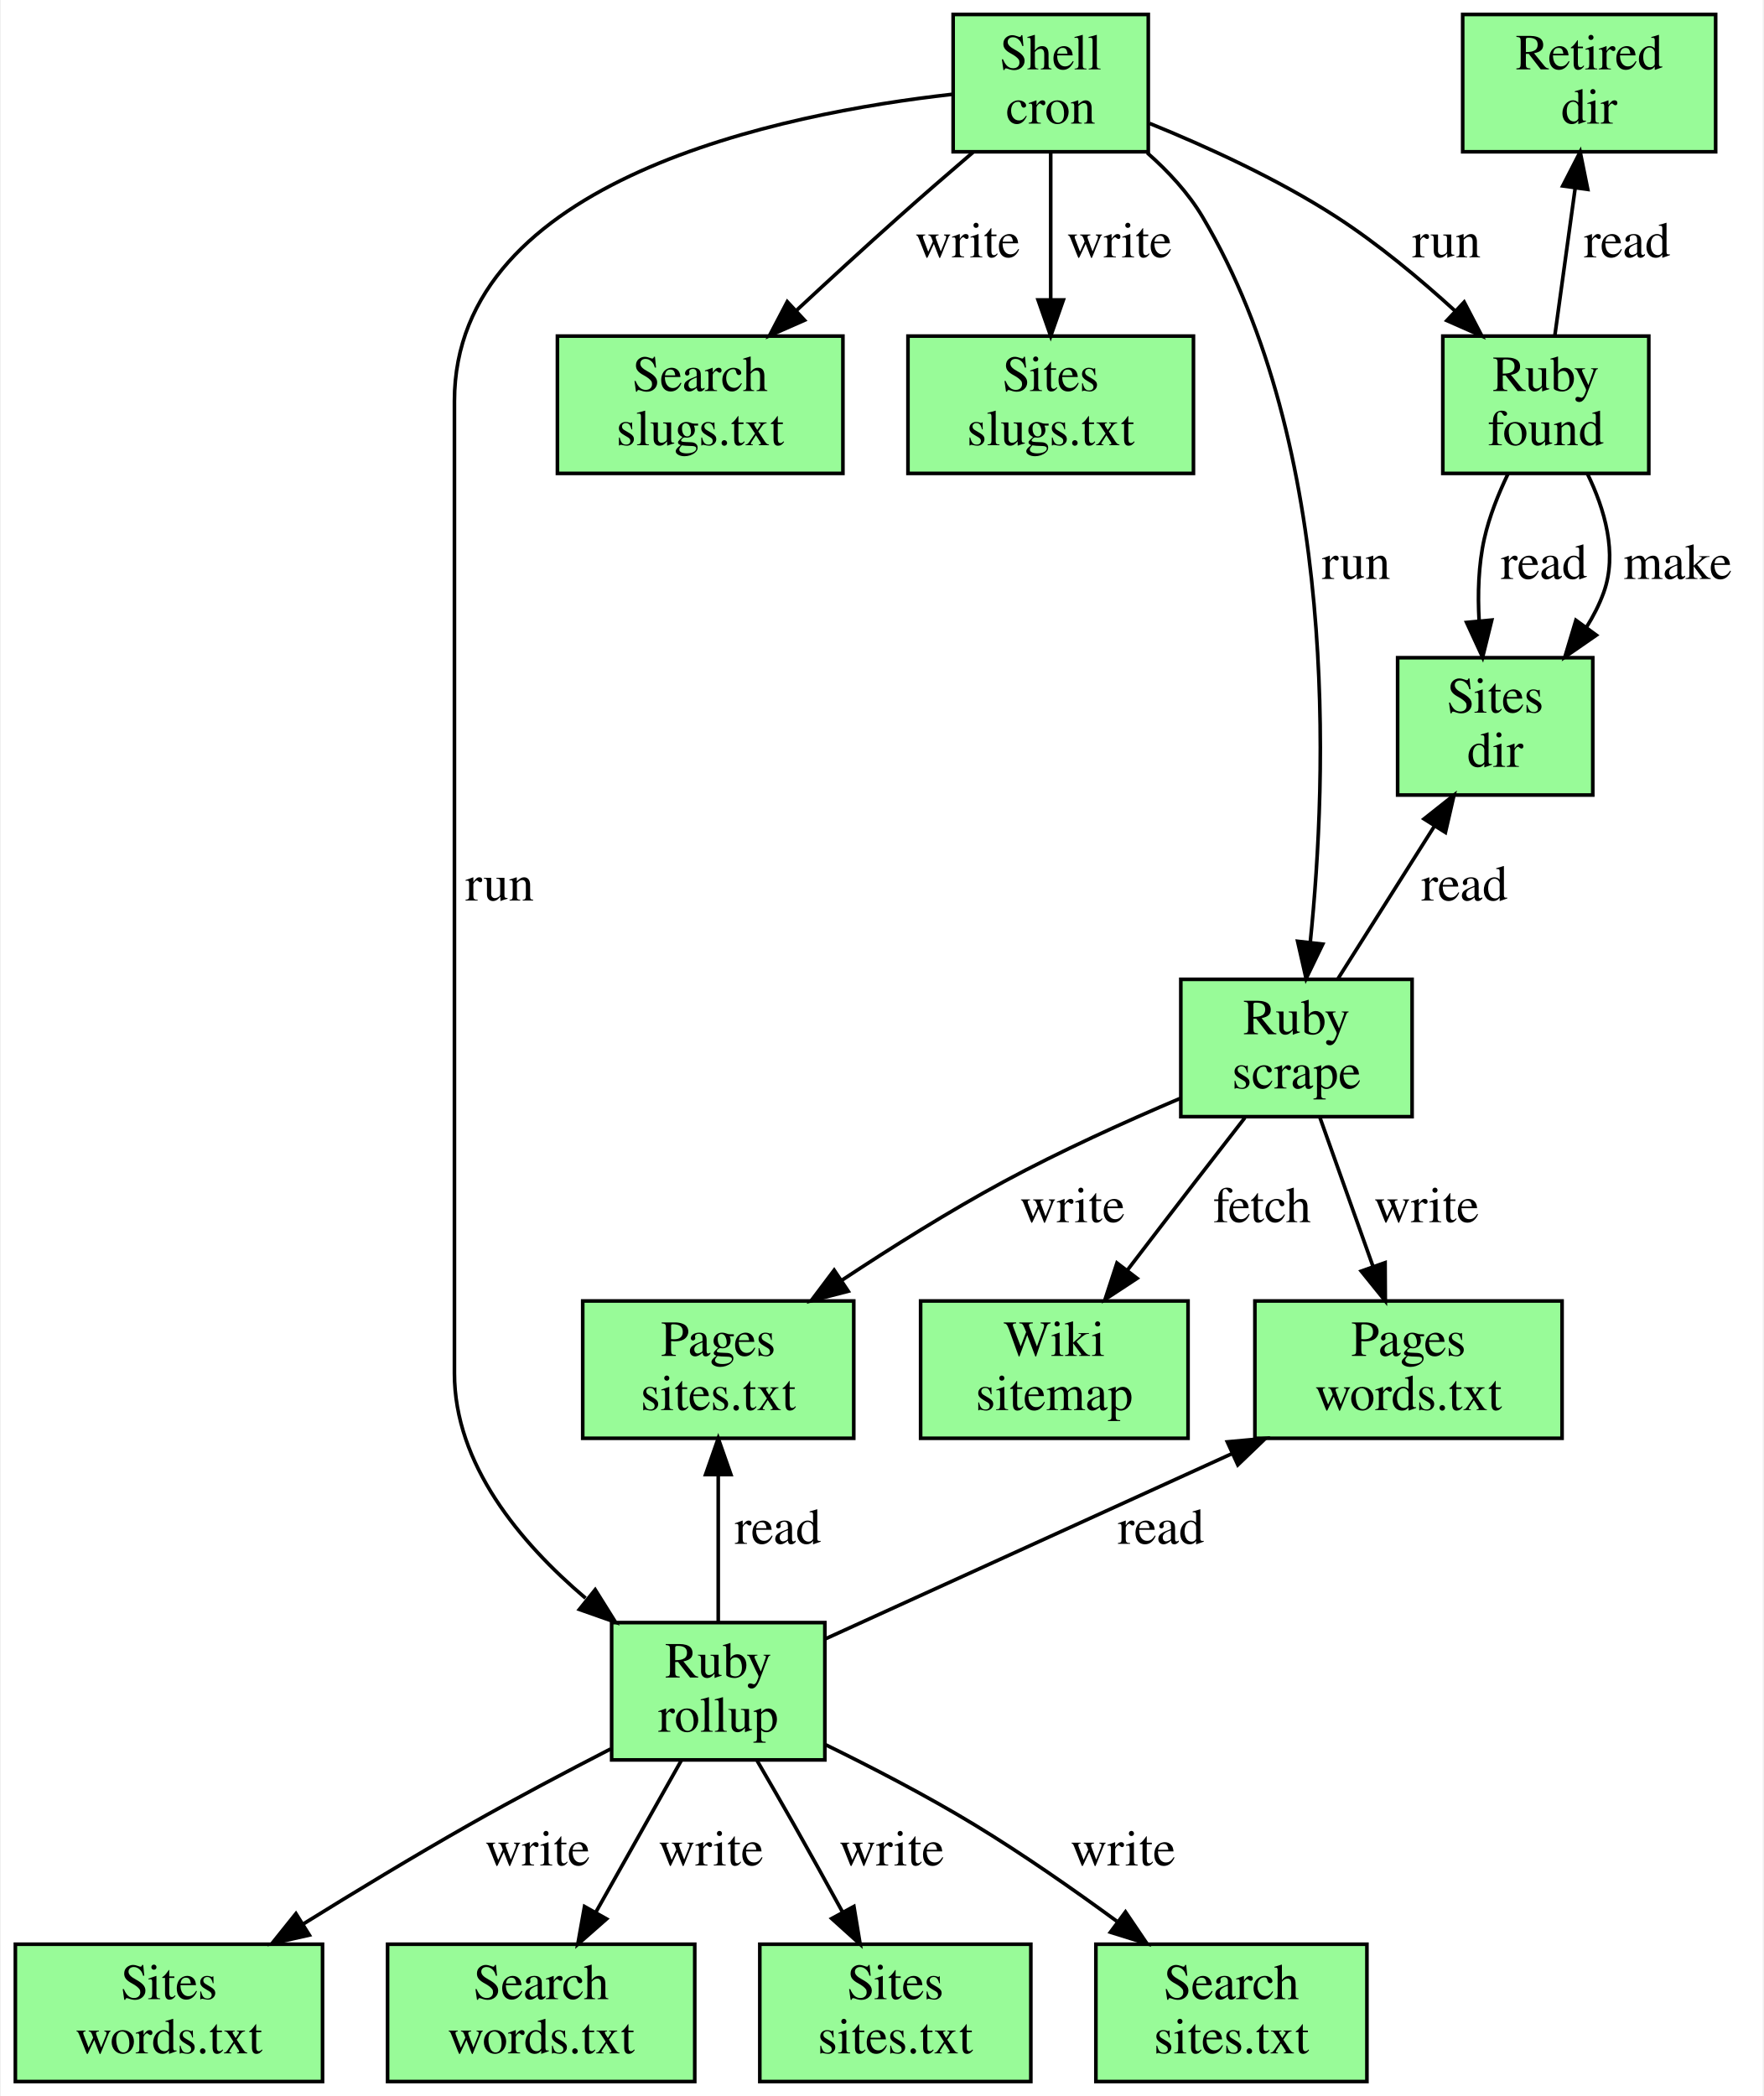
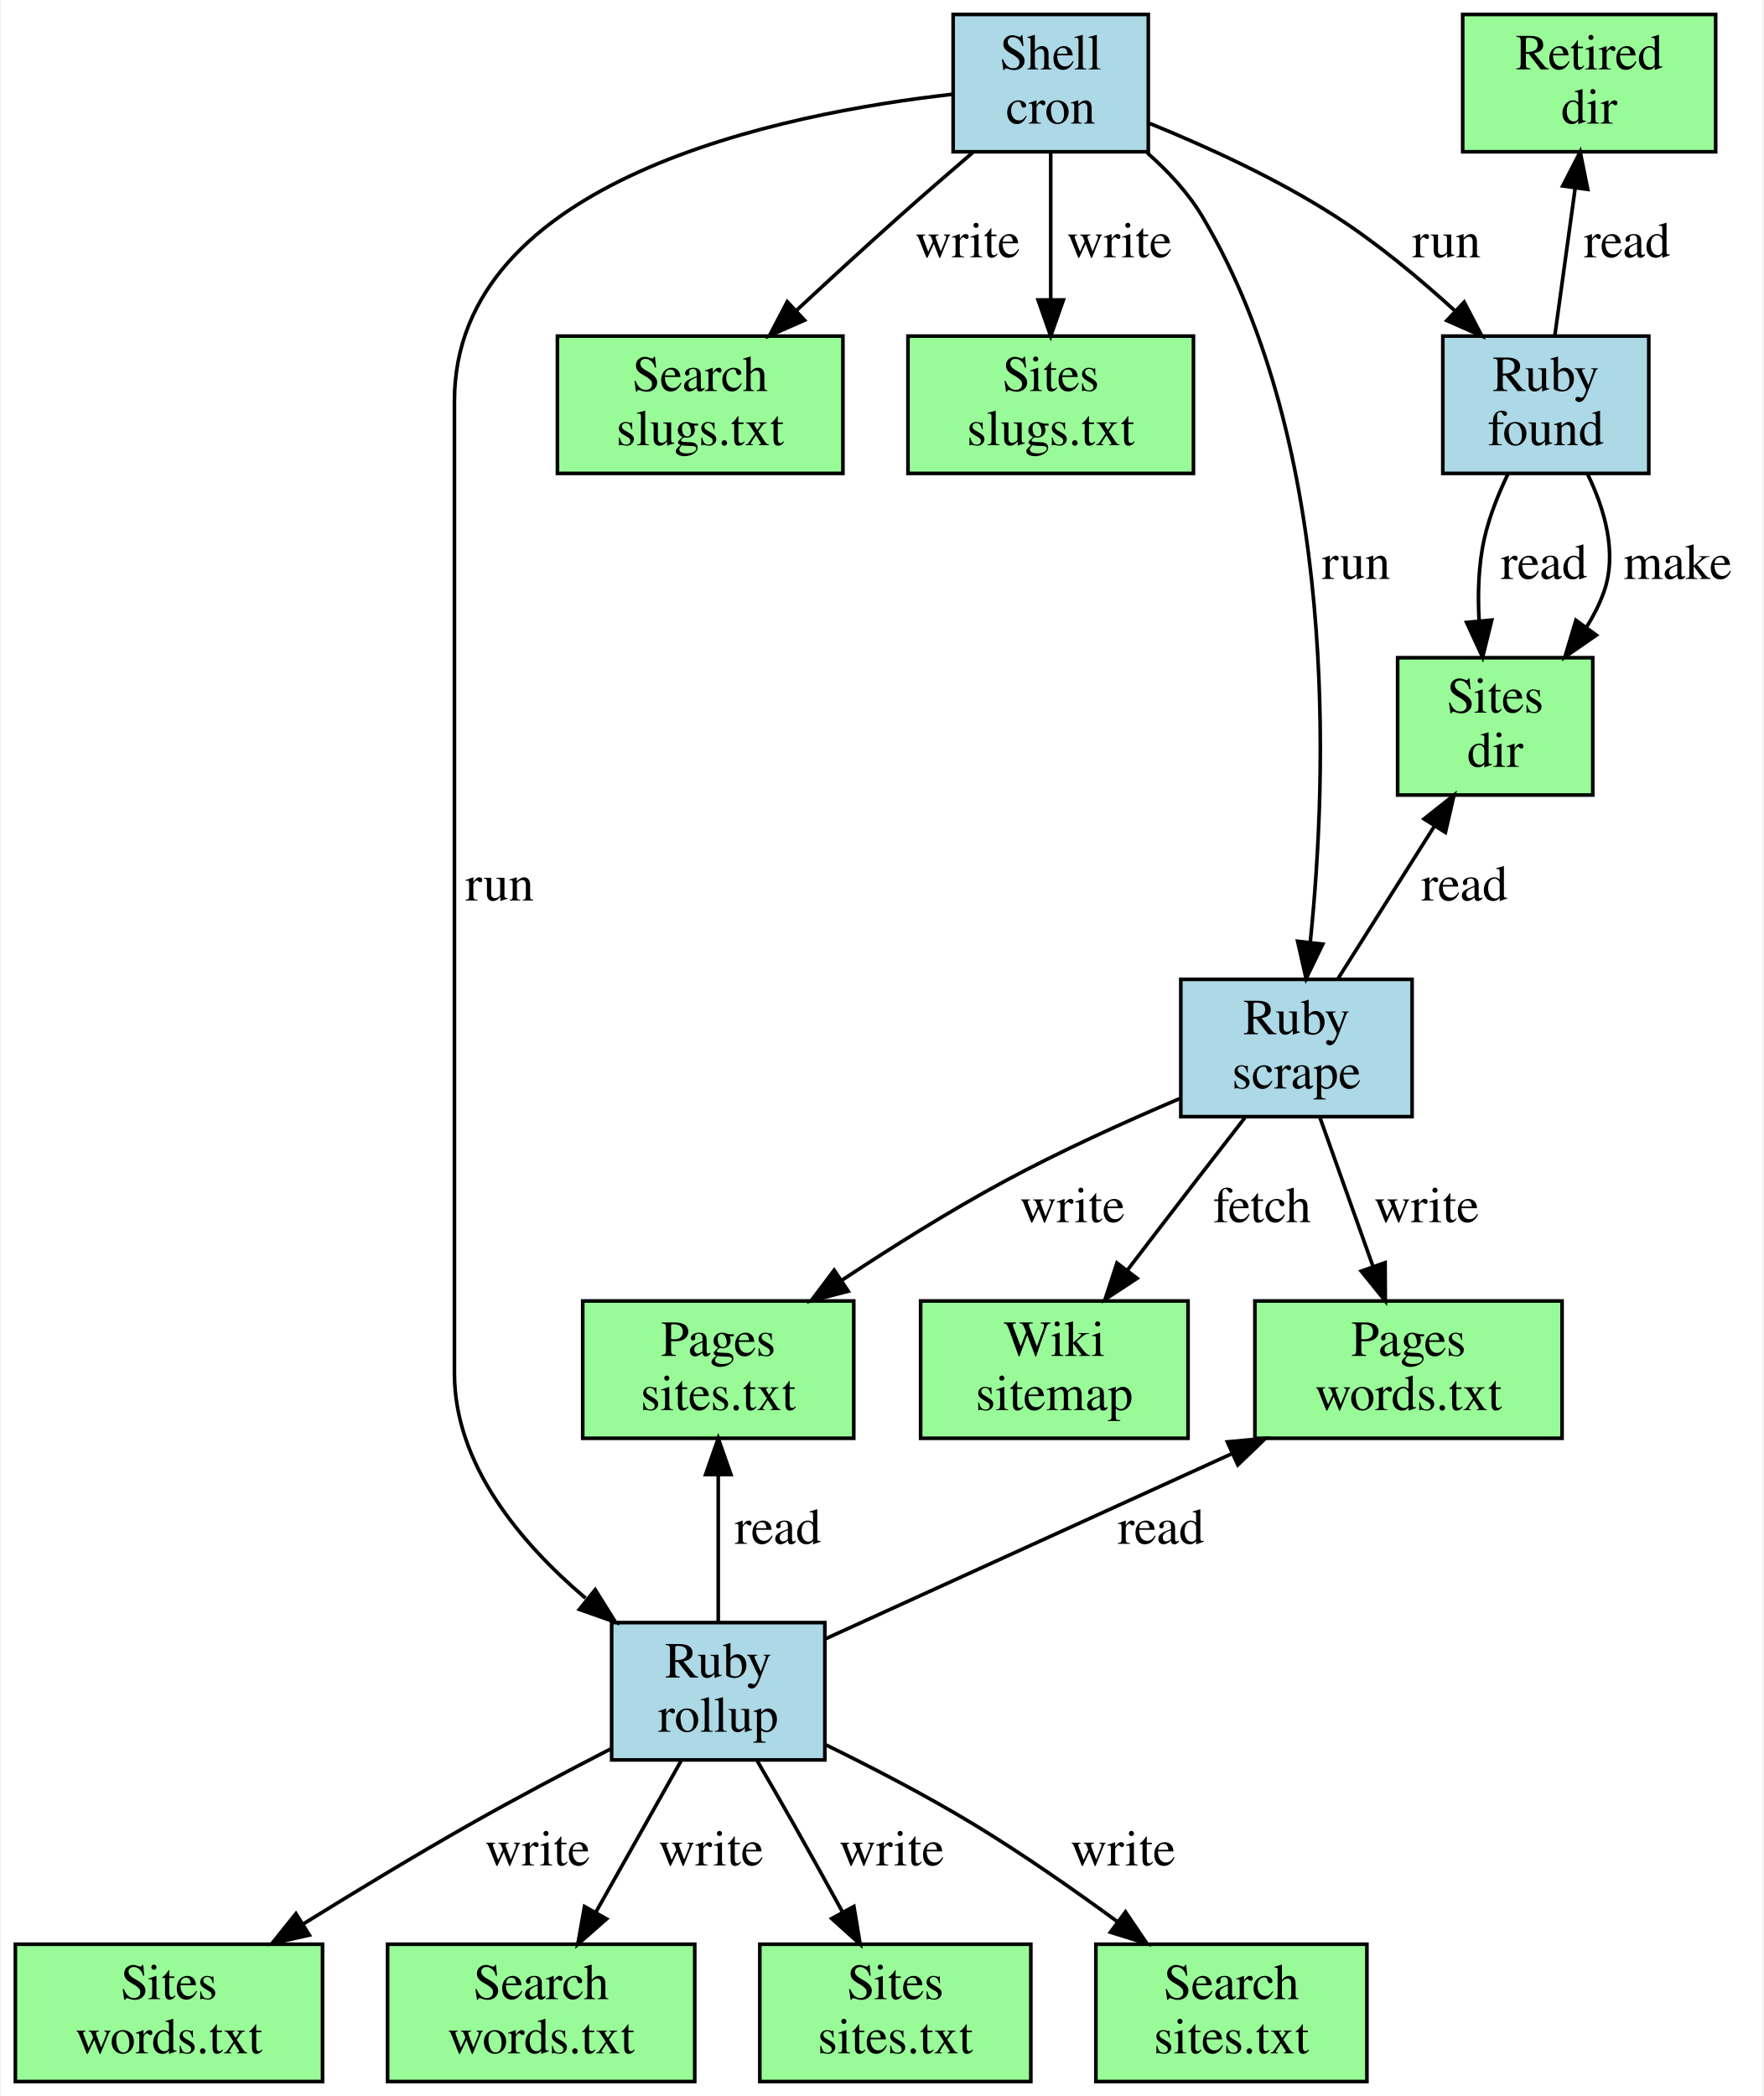
- <svg xmlns="http://www.w3.org/2000/svg" width="488pt" height="580pt" viewBox="0.00 0.00 487.50 580.00">
+ <svg xmlns="http://www.w3.org/2000/svg" xmlns:xlink="http://www.w3.org/1999/xlink" width="488pt" height="580pt" viewBox="0.00 0.00 487.50 580.00">
  <g id="graph0" class="graph" transform="scale(1 1) rotate(0) translate(4 576)">
    <polygon fill="white" stroke="transparent" points="-4,4 -4,-576 483.5,-576 483.5,4 -4,4" />
    <g id="node1" class="node">
-       <polygon fill="palegreen" stroke="black" points="313.5,-572 259.5,-572 259.5,-534 313.5,-534 313.5,-572" />
+       <polygon fill="lightblue" stroke="black" points="313.5,-572 259.5,-572 259.5,-534 313.5,-534 313.5,-572" />
      <text text-anchor="middle" x="286.5" y="-556.8" font-family="Times,serif" font-size="14.00">Shell</text>
      <text text-anchor="middle" x="286.5" y="-541.8" font-family="Times,serif" font-size="14.00">cron</text>
    </g>
    <g id="node2" class="node">
-       <polygon fill="palegreen" stroke="black" points="386.5,-305 322.5,-305 322.5,-267 386.5,-267 386.5,-305" />
+       <polygon fill="lightblue" stroke="black" points="386.5,-305 322.5,-305 322.5,-267 386.5,-267 386.5,-305" />
      <text text-anchor="middle" x="354.5" y="-289.8" font-family="Times,serif" font-size="14.00">Ruby</text>
      <text text-anchor="middle" x="354.5" y="-274.8" font-family="Times,serif" font-size="14.00">scrape</text>
    </g>
    <g id="edge1" class="edge">
-       <path fill="none" stroke="black" d="M313.2,-533.72C319.01,-528.6 324.58,-522.61 328.5,-516 366.31,-452.29 363.03,-360.94 358.32,-315.27" />
-       <polygon fill="black" stroke="black" points="361.78,-314.74 357.17,-305.2 354.82,-315.53 361.78,-314.74" />
-       <text text-anchor="middle" x="371" y="-415.8" font-family="Times,serif" font-size="14.00">run</text>
+       <g id="a_edge1">
+         <a xlink:href="https://github.com/WardCunningham/search/blob/master/cron.sh#L7" xlink:title="run">
+           <path fill="none" stroke="black" d="M313.2,-533.72C319.01,-528.6 324.58,-522.61 328.5,-516 366.31,-452.29 363.03,-360.94 358.32,-315.27" />
+           <polygon fill="black" stroke="black" points="361.78,-314.74 357.17,-305.2 354.82,-315.53 361.78,-314.74" />
+         </a>
+       </g>
+       <g id="a_edge1-label">
+         <a xlink:href="https://github.com/WardCunningham/search/blob/master/cron.sh#L7" xlink:title="run">
+           <text text-anchor="middle" x="371" y="-415.8" font-family="Times,serif" font-size="14.00">run</text>
+         </a>
+       </g>
    </g>
    <g id="node3" class="node">
-       <polygon fill="palegreen" stroke="black" points="224,-127 165,-127 165,-89 224,-89 224,-127" />
+       <polygon fill="lightblue" stroke="black" points="224,-127 165,-127 165,-89 224,-89 224,-127" />
      <text text-anchor="middle" x="194.5" y="-111.8" font-family="Times,serif" font-size="14.00">Ruby</text>
      <text text-anchor="middle" x="194.5" y="-96.8" font-family="Times,serif" font-size="14.00">rollup</text>
    </g>
    <g id="edge2" class="edge">
-       <path fill="none" stroke="black" d="M259.25,-549.9C212.39,-544.65 121.5,-526.53 121.5,-465 121.5,-465 121.5,-465 121.5,-196 121.5,-170.87 139.6,-149.19 157.78,-133.76" />
-       <polygon fill="black" stroke="black" points="160.45,-136.1 166.07,-127.12 156.07,-130.64 160.45,-136.1" />
-       <text text-anchor="middle" x="134" y="-326.8" font-family="Times,serif" font-size="14.00">run</text>
+       <g id="a_edge2">
+         <a xlink:href="https://github.com/WardCunningham/search/blob/master/cron.sh#L18" xlink:title="run">
+           <path fill="none" stroke="black" d="M259.25,-549.9C212.39,-544.65 121.5,-526.53 121.5,-465 121.5,-465 121.5,-465 121.5,-196 121.5,-170.87 139.6,-149.19 157.78,-133.76" />
+           <polygon fill="black" stroke="black" points="160.45,-136.1 166.07,-127.12 156.07,-130.64 160.45,-136.1" />
+         </a>
+       </g>
+       <g id="a_edge2-label">
+         <a xlink:href="https://github.com/WardCunningham/search/blob/master/cron.sh#L18" xlink:title="run">
+           <text text-anchor="middle" x="134" y="-326.8" font-family="Times,serif" font-size="14.00">run</text>
+         </a>
+       </g>
    </g>
    <g id="node4" class="node">
      <polygon fill="palegreen" stroke="black" points="229,-483 150,-483 150,-445 229,-445 229,-483" />
      <text text-anchor="middle" x="189.5" y="-467.8" font-family="Times,serif" font-size="14.00">Search</text>
      <text text-anchor="middle" x="189.5" y="-452.8" font-family="Times,serif" font-size="14.00">slugs.txt</text>
    </g>
    <g id="edge3" class="edge">
-       <path fill="none" stroke="black" d="M264.99,-533.85C258.37,-528.18 251.09,-521.88 244.5,-516 235.18,-507.69 225.12,-498.45 216.19,-490.14" />
-       <polygon fill="black" stroke="black" points="218.37,-487.39 208.68,-483.12 213.6,-492.51 218.37,-487.39" />
-       <text text-anchor="middle" x="263.5" y="-504.8" font-family="Times,serif" font-size="14.00">write</text>
+       <g id="a_edge3">
+         <a xlink:href="https://github.com/WardCunningham/search/blob/master/cron.sh#L21" xlink:title="write">
+           <path fill="none" stroke="black" d="M264.99,-533.85C258.37,-528.18 251.09,-521.88 244.5,-516 235.18,-507.69 225.12,-498.45 216.19,-490.14" />
+           <polygon fill="black" stroke="black" points="218.37,-487.39 208.68,-483.12 213.6,-492.51 218.37,-487.39" />
+         </a>
+       </g>
+       <g id="a_edge3-label">
+         <a xlink:href="https://github.com/WardCunningham/search/blob/master/cron.sh#L21" xlink:title="write">
+           <text text-anchor="middle" x="263.5" y="-504.8" font-family="Times,serif" font-size="14.00">write</text>
+         </a>
+       </g>
    </g>
    <g id="node5" class="node">
      <polygon fill="palegreen" stroke="black" points="326,-483 247,-483 247,-445 326,-445 326,-483" />
      <text text-anchor="middle" x="286.5" y="-467.8" font-family="Times,serif" font-size="14.00">Sites</text>
      <text text-anchor="middle" x="286.5" y="-452.8" font-family="Times,serif" font-size="14.00">slugs.txt</text>
    </g>
    <g id="edge4" class="edge">
-       <path fill="none" stroke="black" d="M286.5,-533.97C286.5,-522.19 286.5,-506.56 286.5,-493.16" />
-       <polygon fill="black" stroke="black" points="290,-493 286.5,-483 283,-493 290,-493" />
-       <text text-anchor="middle" x="305.5" y="-504.8" font-family="Times,serif" font-size="14.00">write</text>
+       <g id="a_edge4">
+         <a xlink:href="https://github.com/WardCunningham/search/blob/master/cron.sh#L21" xlink:title="write">
+           <path fill="none" stroke="black" d="M286.5,-533.97C286.5,-522.19 286.5,-506.56 286.5,-493.16" />
+           <polygon fill="black" stroke="black" points="290,-493 286.5,-483 283,-493 290,-493" />
+         </a>
+       </g>
+       <g id="a_edge4-label">
+         <a xlink:href="https://github.com/WardCunningham/search/blob/master/cron.sh#L21" xlink:title="write">
+           <text text-anchor="middle" x="305.5" y="-504.8" font-family="Times,serif" font-size="14.00">write</text>
+         </a>
+       </g>
    </g>
    <g id="node6" class="node">
-       <polygon fill="palegreen" stroke="black" points="452,-483 395,-483 395,-445 452,-445 452,-483" />
+       <polygon fill="lightblue" stroke="black" points="452,-483 395,-483 395,-445 452,-445 452,-483" />
      <text text-anchor="middle" x="423.5" y="-467.8" font-family="Times,serif" font-size="14.00">Ruby</text>
      <text text-anchor="middle" x="423.5" y="-452.8" font-family="Times,serif" font-size="14.00">found</text>
    </g>
    <g id="edge5" class="edge">
-       <path fill="none" stroke="black" d="M313.85,-541.86C329.55,-535.48 349.3,-526.48 365.5,-516 377.05,-508.53 388.65,-498.85 398.42,-489.94" />
-       <polygon fill="black" stroke="black" points="400.91,-492.41 405.81,-483.02 396.12,-487.3 400.91,-492.41" />
-       <text text-anchor="middle" x="396" y="-504.8" font-family="Times,serif" font-size="14.00">run</text>
+       <g id="a_edge5">
+         <a xlink:href="https://github.com/WardCunningham/search/blob/master/cron.sh#L39" xlink:title="run">
+           <path fill="none" stroke="black" d="M313.85,-541.86C329.55,-535.48 349.3,-526.48 365.5,-516 377.05,-508.53 388.65,-498.85 398.42,-489.94" />
+           <polygon fill="black" stroke="black" points="400.91,-492.41 405.81,-483.02 396.12,-487.3 400.91,-492.41" />
+         </a>
+       </g>
+       <g id="a_edge5-label">
+         <a xlink:href="https://github.com/WardCunningham/search/blob/master/cron.sh#L39" xlink:title="run">
+           <text text-anchor="middle" x="396" y="-504.8" font-family="Times,serif" font-size="14.00">run</text>
+         </a>
+       </g>
    </g>
    <g id="node9" class="node">
      <polygon fill="palegreen" stroke="black" points="428,-216 343,-216 343,-178 428,-178 428,-216" />
      <text text-anchor="middle" x="385.5" y="-200.8" font-family="Times,serif" font-size="14.00">Pages</text>
      <text text-anchor="middle" x="385.5" y="-185.8" font-family="Times,serif" font-size="14.00">words.txt</text>
    </g>
    <g id="edge17" class="edge">
-       <path fill="none" stroke="black" d="M360.92,-266.97C365.16,-255.08 370.8,-239.25 375.61,-225.76" />
-       <polygon fill="black" stroke="black" points="379.03,-226.6 379.09,-216 372.43,-224.25 379.03,-226.6" />
-       <text text-anchor="middle" x="390.5" y="-237.8" font-family="Times,serif" font-size="14.00">write</text>
+       <g id="a_edge17">
+         <a xlink:href="https://github.com/WardCunningham/search/blob/master/scrape.rb#L38" xlink:title="write">
+           <path fill="none" stroke="black" d="M360.92,-266.97C365.16,-255.08 370.8,-239.25 375.61,-225.76" />
+           <polygon fill="black" stroke="black" points="379.03,-226.6 379.09,-216 372.43,-224.25 379.03,-226.6" />
+         </a>
+       </g>
+       <g id="a_edge17-label">
+         <a xlink:href="https://github.com/WardCunningham/search/blob/master/scrape.rb#L38" xlink:title="write">
+           <text text-anchor="middle" x="390.5" y="-237.8" font-family="Times,serif" font-size="14.00">write</text>
+         </a>
+       </g>
    </g>
    <g id="node10" class="node">
      <polygon fill="palegreen" stroke="black" points="232,-216 157,-216 157,-178 232,-178 232,-216" />
      <text text-anchor="middle" x="194.5" y="-200.8" font-family="Times,serif" font-size="14.00">Pages</text>
      <text text-anchor="middle" x="194.5" y="-185.8" font-family="Times,serif" font-size="14.00">sites.txt</text>
    </g>
    <g id="edge18" class="edge">
-       <path fill="none" stroke="black" d="M322.41,-272.09C307.31,-265.68 289.2,-257.49 273.5,-249 258.42,-240.85 242.42,-230.8 228.79,-221.79" />
-       <polygon fill="black" stroke="black" points="230.47,-218.7 220.21,-216.05 226.58,-224.52 230.47,-218.7" />
-       <text text-anchor="middle" x="292.5" y="-237.8" font-family="Times,serif" font-size="14.00">write</text>
+       <g id="a_edge18">
+         <a xlink:href="https://github.com/WardCunningham/search/blob/master/scrape.rb#L38" xlink:title="write">
+           <path fill="none" stroke="black" d="M322.41,-272.09C307.31,-265.68 289.2,-257.49 273.5,-249 258.42,-240.85 242.42,-230.8 228.79,-221.79" />
+           <polygon fill="black" stroke="black" points="230.47,-218.7 220.21,-216.05 226.58,-224.52 230.47,-218.7" />
+         </a>
+       </g>
+       <g id="a_edge18-label">
+         <a xlink:href="https://github.com/WardCunningham/search/blob/master/scrape.rb#L38" xlink:title="write">
+           <text text-anchor="middle" x="292.5" y="-237.8" font-family="Times,serif" font-size="14.00">write</text>
+         </a>
+       </g>
    </g>
    <g id="node15" class="node">
      <polygon fill="palegreen" stroke="black" points="324.5,-216 250.5,-216 250.5,-178 324.5,-178 324.5,-216" />
      <text text-anchor="middle" x="287.5" y="-200.8" font-family="Times,serif" font-size="14.00">Wiki</text>
      <text text-anchor="middle" x="287.5" y="-185.8" font-family="Times,serif" font-size="14.00">sitemap</text>
    </g>
    <g id="edge16" class="edge">
-       <path fill="none" stroke="black" d="M340.23,-266.71C335.82,-261.04 330.95,-254.77 326.5,-249 320.4,-241.09 313.79,-232.47 307.78,-224.61" />
-       <polygon fill="black" stroke="black" points="310.4,-222.26 301.54,-216.44 304.83,-226.51 310.4,-222.26" />
-       <text text-anchor="middle" x="345" y="-237.8" font-family="Times,serif" font-size="14.00">fetch</text>
+       <g id="a_edge16">
+         <a xlink:href="https://github.com/WardCunningham/search/blob/master/scrape.rb#L13" xlink:title="fetch">
+           <path fill="none" stroke="black" d="M340.23,-266.71C335.82,-261.04 330.95,-254.77 326.5,-249 320.4,-241.09 313.79,-232.47 307.78,-224.61" />
+           <polygon fill="black" stroke="black" points="310.4,-222.26 301.54,-216.44 304.83,-226.51 310.4,-222.26" />
+         </a>
+       </g>
+       <g id="a_edge16-label">
+         <a xlink:href="https://github.com/WardCunningham/search/blob/master/scrape.rb#L13" xlink:title="fetch">
+           <text text-anchor="middle" x="345" y="-237.8" font-family="Times,serif" font-size="14.00">fetch</text>
+         </a>
+       </g>
    </g>
    <g id="node11" class="node">
      <polygon fill="palegreen" stroke="black" points="85,-38 0,-38 0,0 85,0 85,-38" />
      <text text-anchor="middle" x="42.5" y="-22.8" font-family="Times,serif" font-size="14.00">Sites</text>
      <text text-anchor="middle" x="42.5" y="-7.8" font-family="Times,serif" font-size="14.00">words.txt</text>
    </g>
    <g id="edge11" class="edge">
-       <path fill="none" stroke="black" d="M164.71,-92.03C152.46,-85.73 138.19,-78.2 125.5,-71 110.27,-62.36 93.79,-52.37 79.55,-43.53" />
-       <polygon fill="black" stroke="black" points="81.35,-40.53 71.01,-38.2 77.64,-46.47 81.35,-40.53" />
-       <text text-anchor="middle" x="144.5" y="-59.8" font-family="Times,serif" font-size="14.00">write</text>
+       <g id="a_edge11">
+         <a xlink:href="https://github.com/WardCunningham/search/blob/master/rollup.rb#L5" xlink:title="write">
+           <path fill="none" stroke="black" d="M164.71,-92.03C152.46,-85.73 138.19,-78.2 125.5,-71 110.27,-62.36 93.79,-52.37 79.55,-43.53" />
+           <polygon fill="black" stroke="black" points="81.35,-40.53 71.01,-38.2 77.64,-46.47 81.35,-40.53" />
+         </a>
+       </g>
+       <g id="a_edge11-label">
+         <a xlink:href="https://github.com/WardCunningham/search/blob/master/rollup.rb#L5" xlink:title="write">
+           <text text-anchor="middle" x="144.5" y="-59.8" font-family="Times,serif" font-size="14.00">write</text>
+         </a>
+       </g>
    </g>
    <g id="node12" class="node">
      <polygon fill="palegreen" stroke="black" points="188,-38 103,-38 103,0 188,0 188,-38" />
      <text text-anchor="middle" x="145.5" y="-22.8" font-family="Times,serif" font-size="14.00">Search</text>
      <text text-anchor="middle" x="145.5" y="-7.8" font-family="Times,serif" font-size="14.00">words.txt</text>
    </g>
    <g id="edge12" class="edge">
-       <path fill="none" stroke="black" d="M184.35,-88.97C177.51,-76.84 168.38,-60.63 160.69,-46.97" />
-       <polygon fill="black" stroke="black" points="163.6,-45 155.64,-38 157.5,-48.43 163.6,-45" />
-       <text text-anchor="middle" x="192.5" y="-59.8" font-family="Times,serif" font-size="14.00">write</text>
+       <g id="a_edge12">
+         <a xlink:href="https://github.com/WardCunningham/search/blob/master/rollup.rb#L5" xlink:title="write">
+           <path fill="none" stroke="black" d="M184.35,-88.97C177.51,-76.84 168.38,-60.63 160.69,-46.97" />
+           <polygon fill="black" stroke="black" points="163.6,-45 155.64,-38 157.5,-48.43 163.6,-45" />
+         </a>
+       </g>
+       <g id="a_edge12-label">
+         <a xlink:href="https://github.com/WardCunningham/search/blob/master/rollup.rb#L5" xlink:title="write">
+           <text text-anchor="middle" x="192.5" y="-59.8" font-family="Times,serif" font-size="14.00">write</text>
+         </a>
+       </g>
    </g>
    <g id="node13" class="node">
      <polygon fill="palegreen" stroke="black" points="281,-38 206,-38 206,0 281,0 281,-38" />
      <text text-anchor="middle" x="243.5" y="-22.8" font-family="Times,serif" font-size="14.00">Sites</text>
      <text text-anchor="middle" x="243.5" y="-7.8" font-family="Times,serif" font-size="14.00">sites.txt</text>
    </g>
    <g id="edge13" class="edge">
-       <path fill="none" stroke="black" d="M205.28,-88.74C208.59,-83.07 212.22,-76.79 215.5,-71 219.89,-63.25 224.57,-54.79 228.83,-47.03" />
-       <polygon fill="black" stroke="black" points="232.04,-48.45 233.77,-38 225.9,-45.1 232.04,-48.45" />
-       <text text-anchor="middle" x="242.5" y="-59.8" font-family="Times,serif" font-size="14.00">write</text>
+       <g id="a_edge13">
+         <a xlink:href="https://github.com/WardCunningham/search/blob/master/rollup.rb#L6" xlink:title="write">
+           <path fill="none" stroke="black" d="M205.28,-88.74C208.59,-83.07 212.22,-76.79 215.5,-71 219.89,-63.25 224.57,-54.79 228.83,-47.03" />
+           <polygon fill="black" stroke="black" points="232.04,-48.45 233.77,-38 225.9,-45.1 232.04,-48.45" />
+         </a>
+       </g>
+       <g id="a_edge13-label">
+         <a xlink:href="https://github.com/WardCunningham/search/blob/master/rollup.rb#L6" xlink:title="write">
+           <text text-anchor="middle" x="242.5" y="-59.8" font-family="Times,serif" font-size="14.00">write</text>
+         </a>
+       </g>
    </g>
    <g id="node14" class="node">
      <polygon fill="palegreen" stroke="black" points="374,-38 299,-38 299,0 374,0 374,-38" />
      <text text-anchor="middle" x="336.5" y="-22.8" font-family="Times,serif" font-size="14.00">Search</text>
      <text text-anchor="middle" x="336.5" y="-7.8" font-family="Times,serif" font-size="14.00">sites.txt</text>
    </g>
    <g id="edge14" class="edge">
-       <path fill="none" stroke="black" d="M224.07,-93.27C237.03,-86.93 252.27,-79.04 265.5,-71 278.75,-62.94 292.74,-53.19 304.76,-44.38" />
-       <polygon fill="black" stroke="black" points="307.19,-46.94 313.13,-38.17 303.02,-41.32 307.19,-46.94" />
-       <text text-anchor="middle" x="306.5" y="-59.8" font-family="Times,serif" font-size="14.00">write</text>
+       <g id="a_edge14">
+         <a xlink:href="https://github.com/WardCunningham/search/blob/master/rollup.rb#L6" xlink:title="write">
+           <path fill="none" stroke="black" d="M224.07,-93.27C237.03,-86.93 252.27,-79.04 265.5,-71 278.75,-62.94 292.74,-53.19 304.76,-44.38" />
+           <polygon fill="black" stroke="black" points="307.19,-46.94 313.13,-38.17 303.02,-41.32 307.19,-46.94" />
+         </a>
+       </g>
+       <g id="a_edge14-label">
+         <a xlink:href="https://github.com/WardCunningham/search/blob/master/rollup.rb#L6" xlink:title="write">
+           <text text-anchor="middle" x="306.5" y="-59.8" font-family="Times,serif" font-size="14.00">write</text>
+         </a>
+       </g>
    </g>
    <g id="node7" class="node">
      <polygon fill="palegreen" stroke="black" points="436.5,-394 382.5,-394 382.5,-356 436.5,-356 436.5,-394" />
      <text text-anchor="middle" x="409.5" y="-378.8" font-family="Times,serif" font-size="14.00">Sites</text>
      <text text-anchor="middle" x="409.5" y="-363.8" font-family="Times,serif" font-size="14.00">dir</text>
    </g>
    <g id="edge8" class="edge">
-       <path fill="none" stroke="black" d="M435,-444.93C439.79,-435.12 443.42,-422.82 439.5,-412 438.3,-408.69 436.65,-405.46 434.73,-402.4" />
-       <polygon fill="black" stroke="black" points="437.49,-400.24 428.78,-394.21 431.83,-404.36 437.49,-400.24" />
-       <text text-anchor="middle" x="460" y="-415.8" font-family="Times,serif" font-size="14.00">make</text>
+       <g id="a_edge8">
+         <a xlink:href="https://github.com/WardCunningham/search/blob/master/found.rb#L16" xlink:title="make">
+           <path fill="none" stroke="black" d="M435,-444.93C439.79,-435.12 443.42,-422.82 439.5,-412 438.3,-408.69 436.65,-405.46 434.73,-402.4" />
+           <polygon fill="black" stroke="black" points="437.49,-400.24 428.78,-394.21 431.83,-404.36 437.49,-400.24" />
+         </a>
+       </g>
+       <g id="a_edge8-label">
+         <a xlink:href="https://github.com/WardCunningham/search/blob/master/found.rb#L16" xlink:title="make">
+           <text text-anchor="middle" x="460" y="-415.8" font-family="Times,serif" font-size="14.00">make</text>
+         </a>
+       </g>
    </g>
    <g id="edge15" class="edge">
-       <path fill="none" stroke="black" d="M392.68,-347.4C383.99,-333.65 373.62,-317.25 365.88,-305" />
-       <polygon fill="black" stroke="black" points="389.8,-349.39 398.1,-355.97 395.72,-345.65 389.8,-349.39" />
-       <text text-anchor="middle" x="401" y="-326.8" font-family="Times,serif" font-size="14.00">read</text>
+       <g id="a_edge15">
+         <a xlink:href="https://github.com/WardCunningham/search/blob/master/scrape.rb#L12" xlink:title="read">
+           <path fill="none" stroke="black" d="M392.68,-347.4C383.99,-333.65 373.62,-317.25 365.88,-305" />
+           <polygon fill="black" stroke="black" points="389.8,-349.39 398.1,-355.97 395.72,-345.65 389.8,-349.39" />
+         </a>
+       </g>
+       <g id="a_edge15-label">
+         <a xlink:href="https://github.com/WardCunningham/search/blob/master/scrape.rb#L12" xlink:title="read">
+           <text text-anchor="middle" x="401" y="-326.8" font-family="Times,serif" font-size="14.00">read</text>
+         </a>
+       </g>
    </g>
    <g id="edge6" class="edge">
-       <path fill="none" stroke="black" d="M405.05,-404.21C404.63,-411.69 404.86,-419.71 406.5,-427 407.86,-433.07 410.37,-439.32 413.04,-444.88" />
-       <polygon fill="black" stroke="black" points="408.55,-404.42 406.01,-394.14 401.58,-403.76 408.55,-404.42" />
-       <text text-anchor="middle" x="423" y="-415.8" font-family="Times,serif" font-size="14.00">read</text>
+       <g id="a_edge6">
+         <a xlink:href="https://github.com/WardCunningham/search/blob/master/found.rb#L6" xlink:title="read">
+           <path fill="none" stroke="black" d="M405.05,-404.21C404.63,-411.69 404.86,-419.71 406.5,-427 407.86,-433.07 410.37,-439.32 413.04,-444.88" />
+           <polygon fill="black" stroke="black" points="408.55,-404.42 406.01,-394.14 401.58,-403.76 408.55,-404.42" />
+         </a>
+       </g>
+       <g id="a_edge6-label">
+         <a xlink:href="https://github.com/WardCunningham/search/blob/master/found.rb#L6" xlink:title="read">
+           <text text-anchor="middle" x="423" y="-415.8" font-family="Times,serif" font-size="14.00">read</text>
+         </a>
+       </g>
    </g>
    <g id="node8" class="node">
      <polygon fill="palegreen" stroke="black" points="470.5,-572 400.5,-572 400.5,-534 470.5,-534 470.5,-572" />
      <text text-anchor="middle" x="435.5" y="-556.8" font-family="Times,serif" font-size="14.00">Retired</text>
      <text text-anchor="middle" x="435.5" y="-541.8" font-family="Times,serif" font-size="14.00">dir</text>
    </g>
    <g id="edge7" class="edge">
-       <path fill="none" stroke="black" d="M431.61,-523.82C429.76,-510.41 427.61,-494.78 425.98,-483" />
-       <polygon fill="black" stroke="black" points="428.18,-524.55 433.01,-533.97 435.11,-523.59 428.18,-524.55" />
-       <text text-anchor="middle" x="446" y="-504.8" font-family="Times,serif" font-size="14.00">read</text>
+       <g id="a_edge7">
+         <a xlink:href="https://github.com/WardCunningham/search/blob/master/found.rb#L6" xlink:title="read">
+           <path fill="none" stroke="black" d="M431.61,-523.82C429.76,-510.41 427.61,-494.78 425.98,-483" />
+           <polygon fill="black" stroke="black" points="428.18,-524.55 433.01,-533.97 435.11,-523.59 428.18,-524.55" />
+         </a>
+       </g>
+       <g id="a_edge7-label">
+         <a xlink:href="https://github.com/WardCunningham/search/blob/master/found.rb#L6" xlink:title="read">
+           <text text-anchor="middle" x="446" y="-504.8" font-family="Times,serif" font-size="14.00">read</text>
+         </a>
+       </g>
    </g>
    <g id="edge9" class="edge">
-       <path fill="none" stroke="black" d="M336.68,-173.76C301.1,-157.56 254.06,-136.13 224.04,-122.45" />
-       <polygon fill="black" stroke="black" points="335.37,-177.01 345.92,-177.97 338.28,-170.64 335.37,-177.01" />
-       <text text-anchor="middle" x="317" y="-148.8" font-family="Times,serif" font-size="14.00">read</text>
+       <g id="a_edge9">
+         <a xlink:href="https://github.com/WardCunningham/search/blob/master/rollup.rb#L3" xlink:title="read">
+           <path fill="none" stroke="black" d="M336.68,-173.76C301.1,-157.56 254.06,-136.13 224.04,-122.45" />
+           <polygon fill="black" stroke="black" points="335.37,-177.01 345.92,-177.97 338.28,-170.64 335.37,-177.01" />
+         </a>
+       </g>
+       <g id="a_edge9-label">
+         <a xlink:href="https://github.com/WardCunningham/search/blob/master/rollup.rb#L3" xlink:title="read">
+           <text text-anchor="middle" x="317" y="-148.8" font-family="Times,serif" font-size="14.00">read</text>
+         </a>
+       </g>
    </g>
    <g id="edge10" class="edge">
-       <path fill="none" stroke="black" d="M194.5,-167.82C194.5,-154.41 194.5,-138.78 194.5,-127" />
-       <polygon fill="black" stroke="black" points="191,-167.97 194.5,-177.97 198,-167.97 191,-167.97" />
-       <text text-anchor="middle" x="211" y="-148.8" font-family="Times,serif" font-size="14.00">read</text>
+       <g id="a_edge10">
+         <a xlink:href="https://github.com/WardCunningham/search/blob/master/rollup.rb#L4" xlink:title="read">
+           <path fill="none" stroke="black" d="M194.5,-167.82C194.5,-154.41 194.5,-138.78 194.5,-127" />
+           <polygon fill="black" stroke="black" points="191,-167.97 194.5,-177.97 198,-167.97 191,-167.97" />
+         </a>
+       </g>
+       <g id="a_edge10-label">
+         <a xlink:href="https://github.com/WardCunningham/search/blob/master/rollup.rb#L4" xlink:title="read">
+           <text text-anchor="middle" x="211" y="-148.8" font-family="Times,serif" font-size="14.00">read</text>
+         </a>
+       </g>
    </g>
  </g>
</svg>
